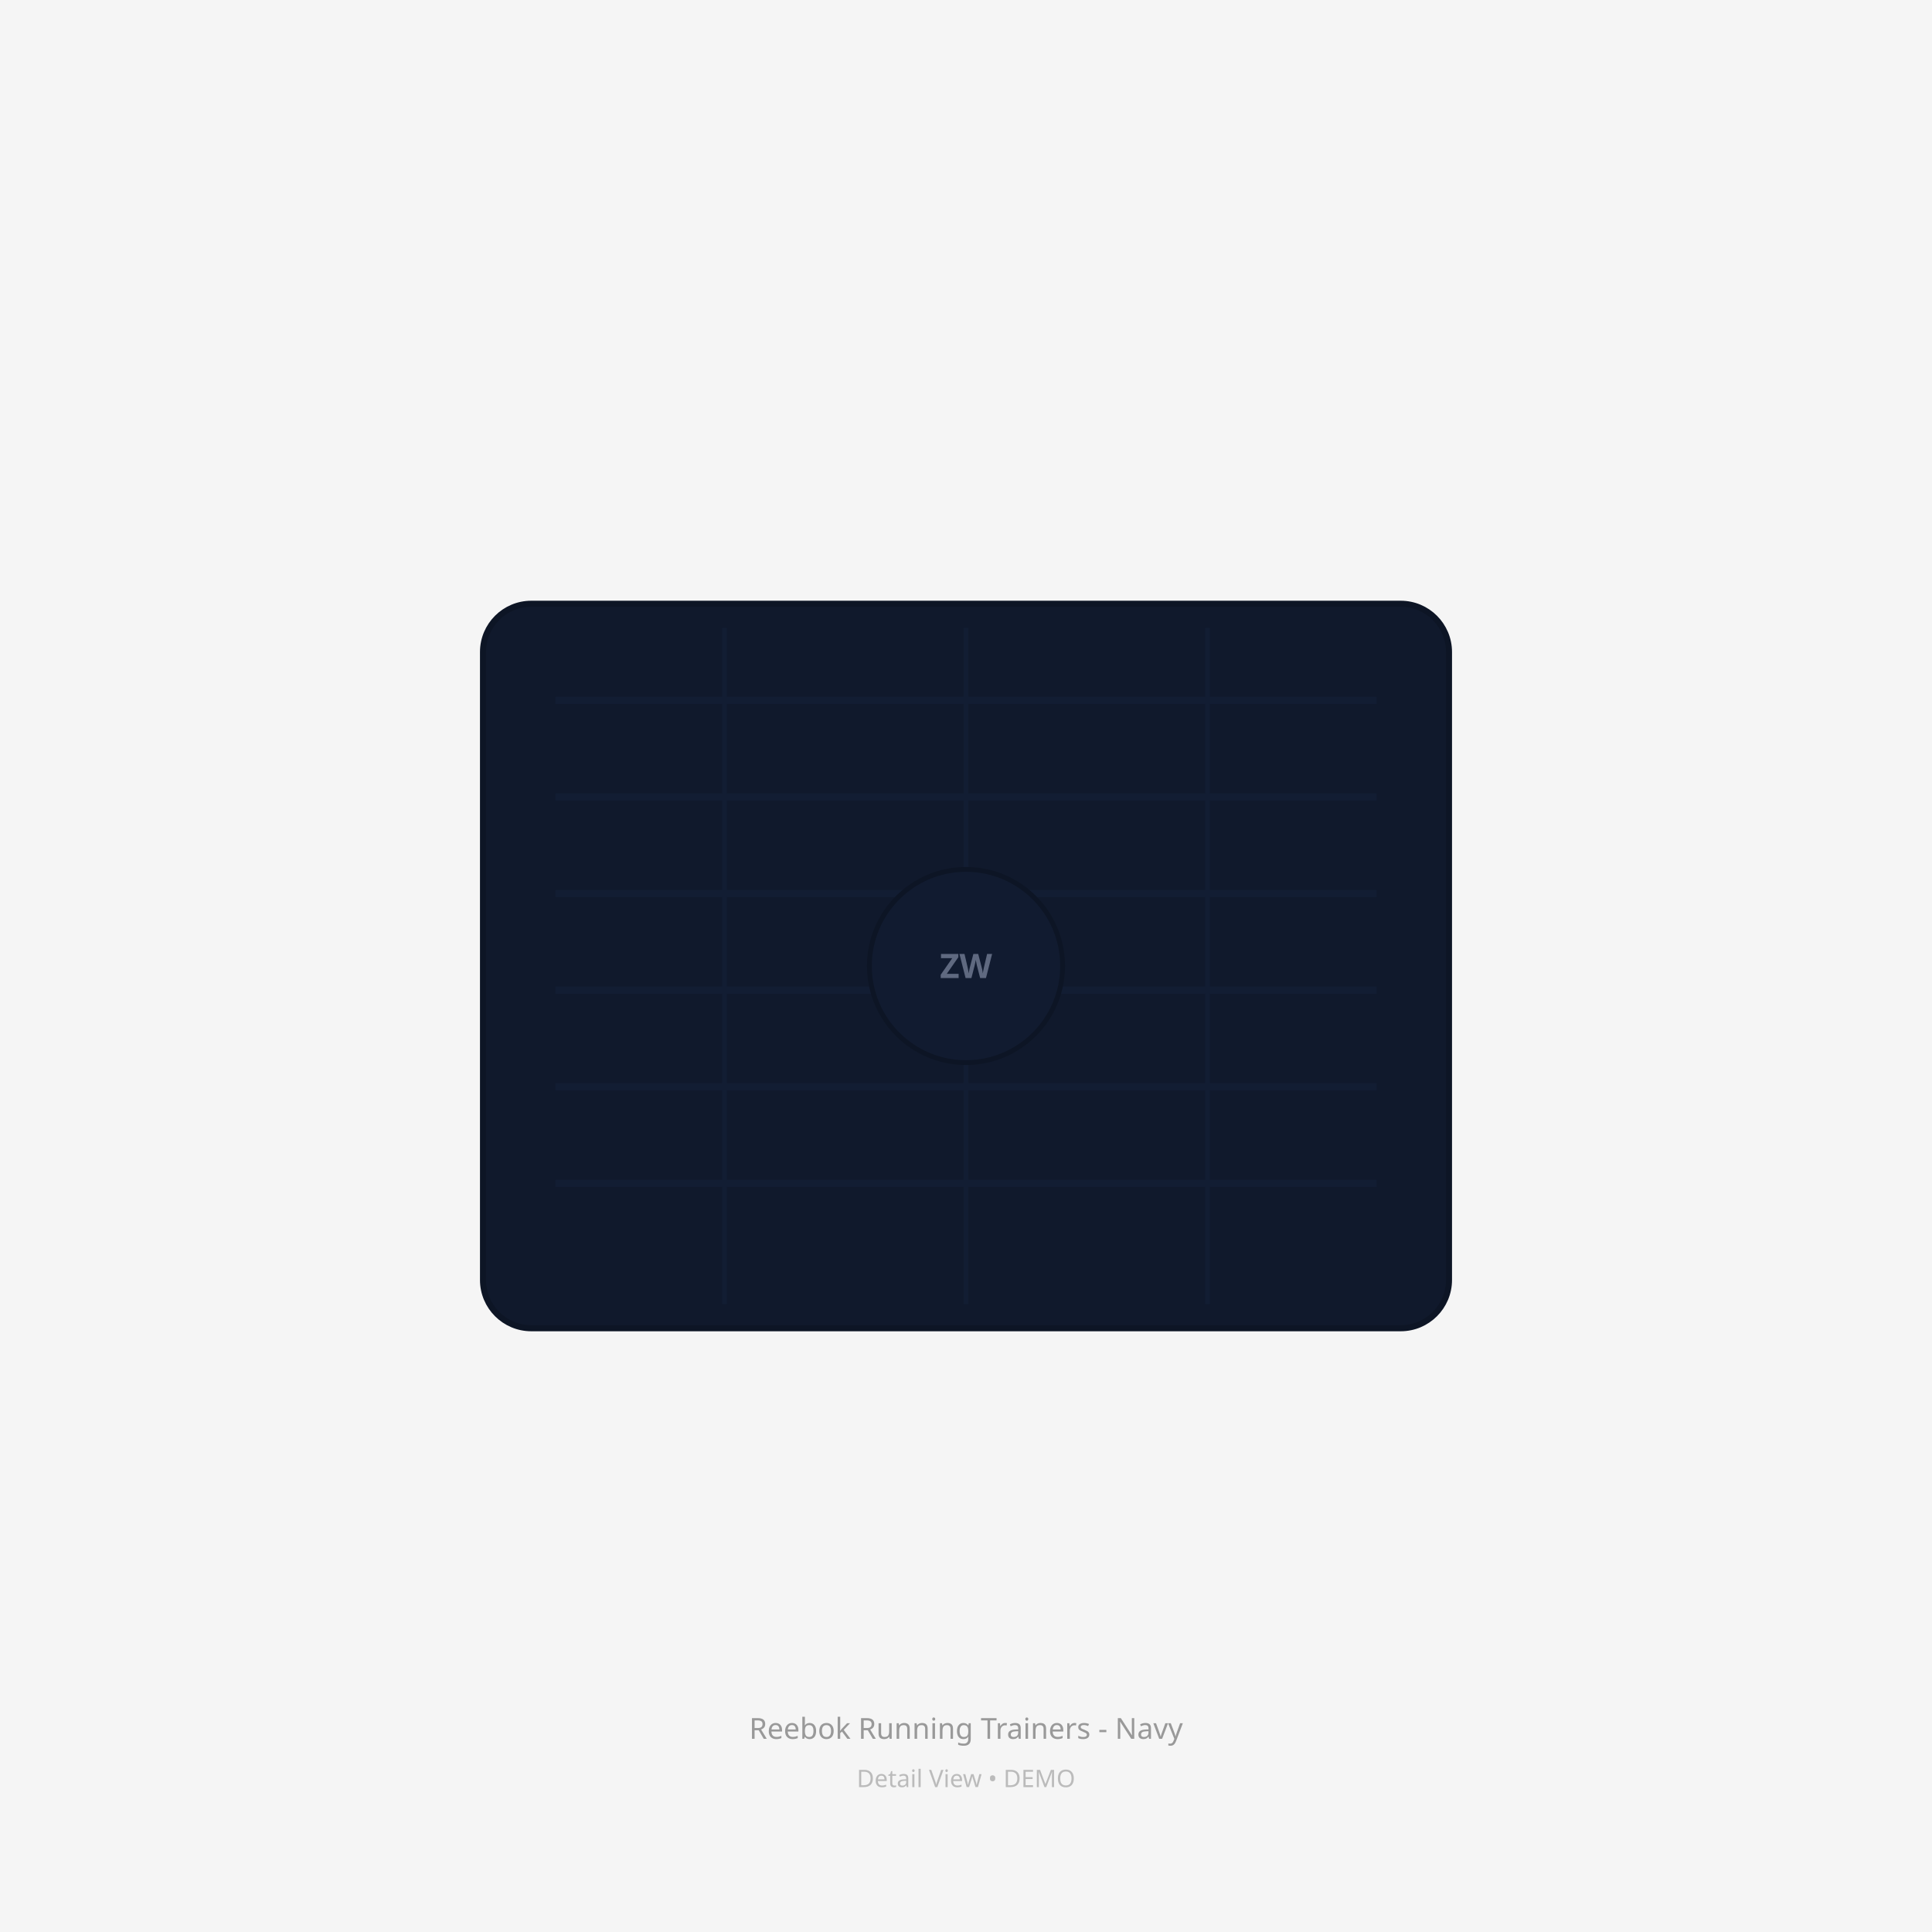
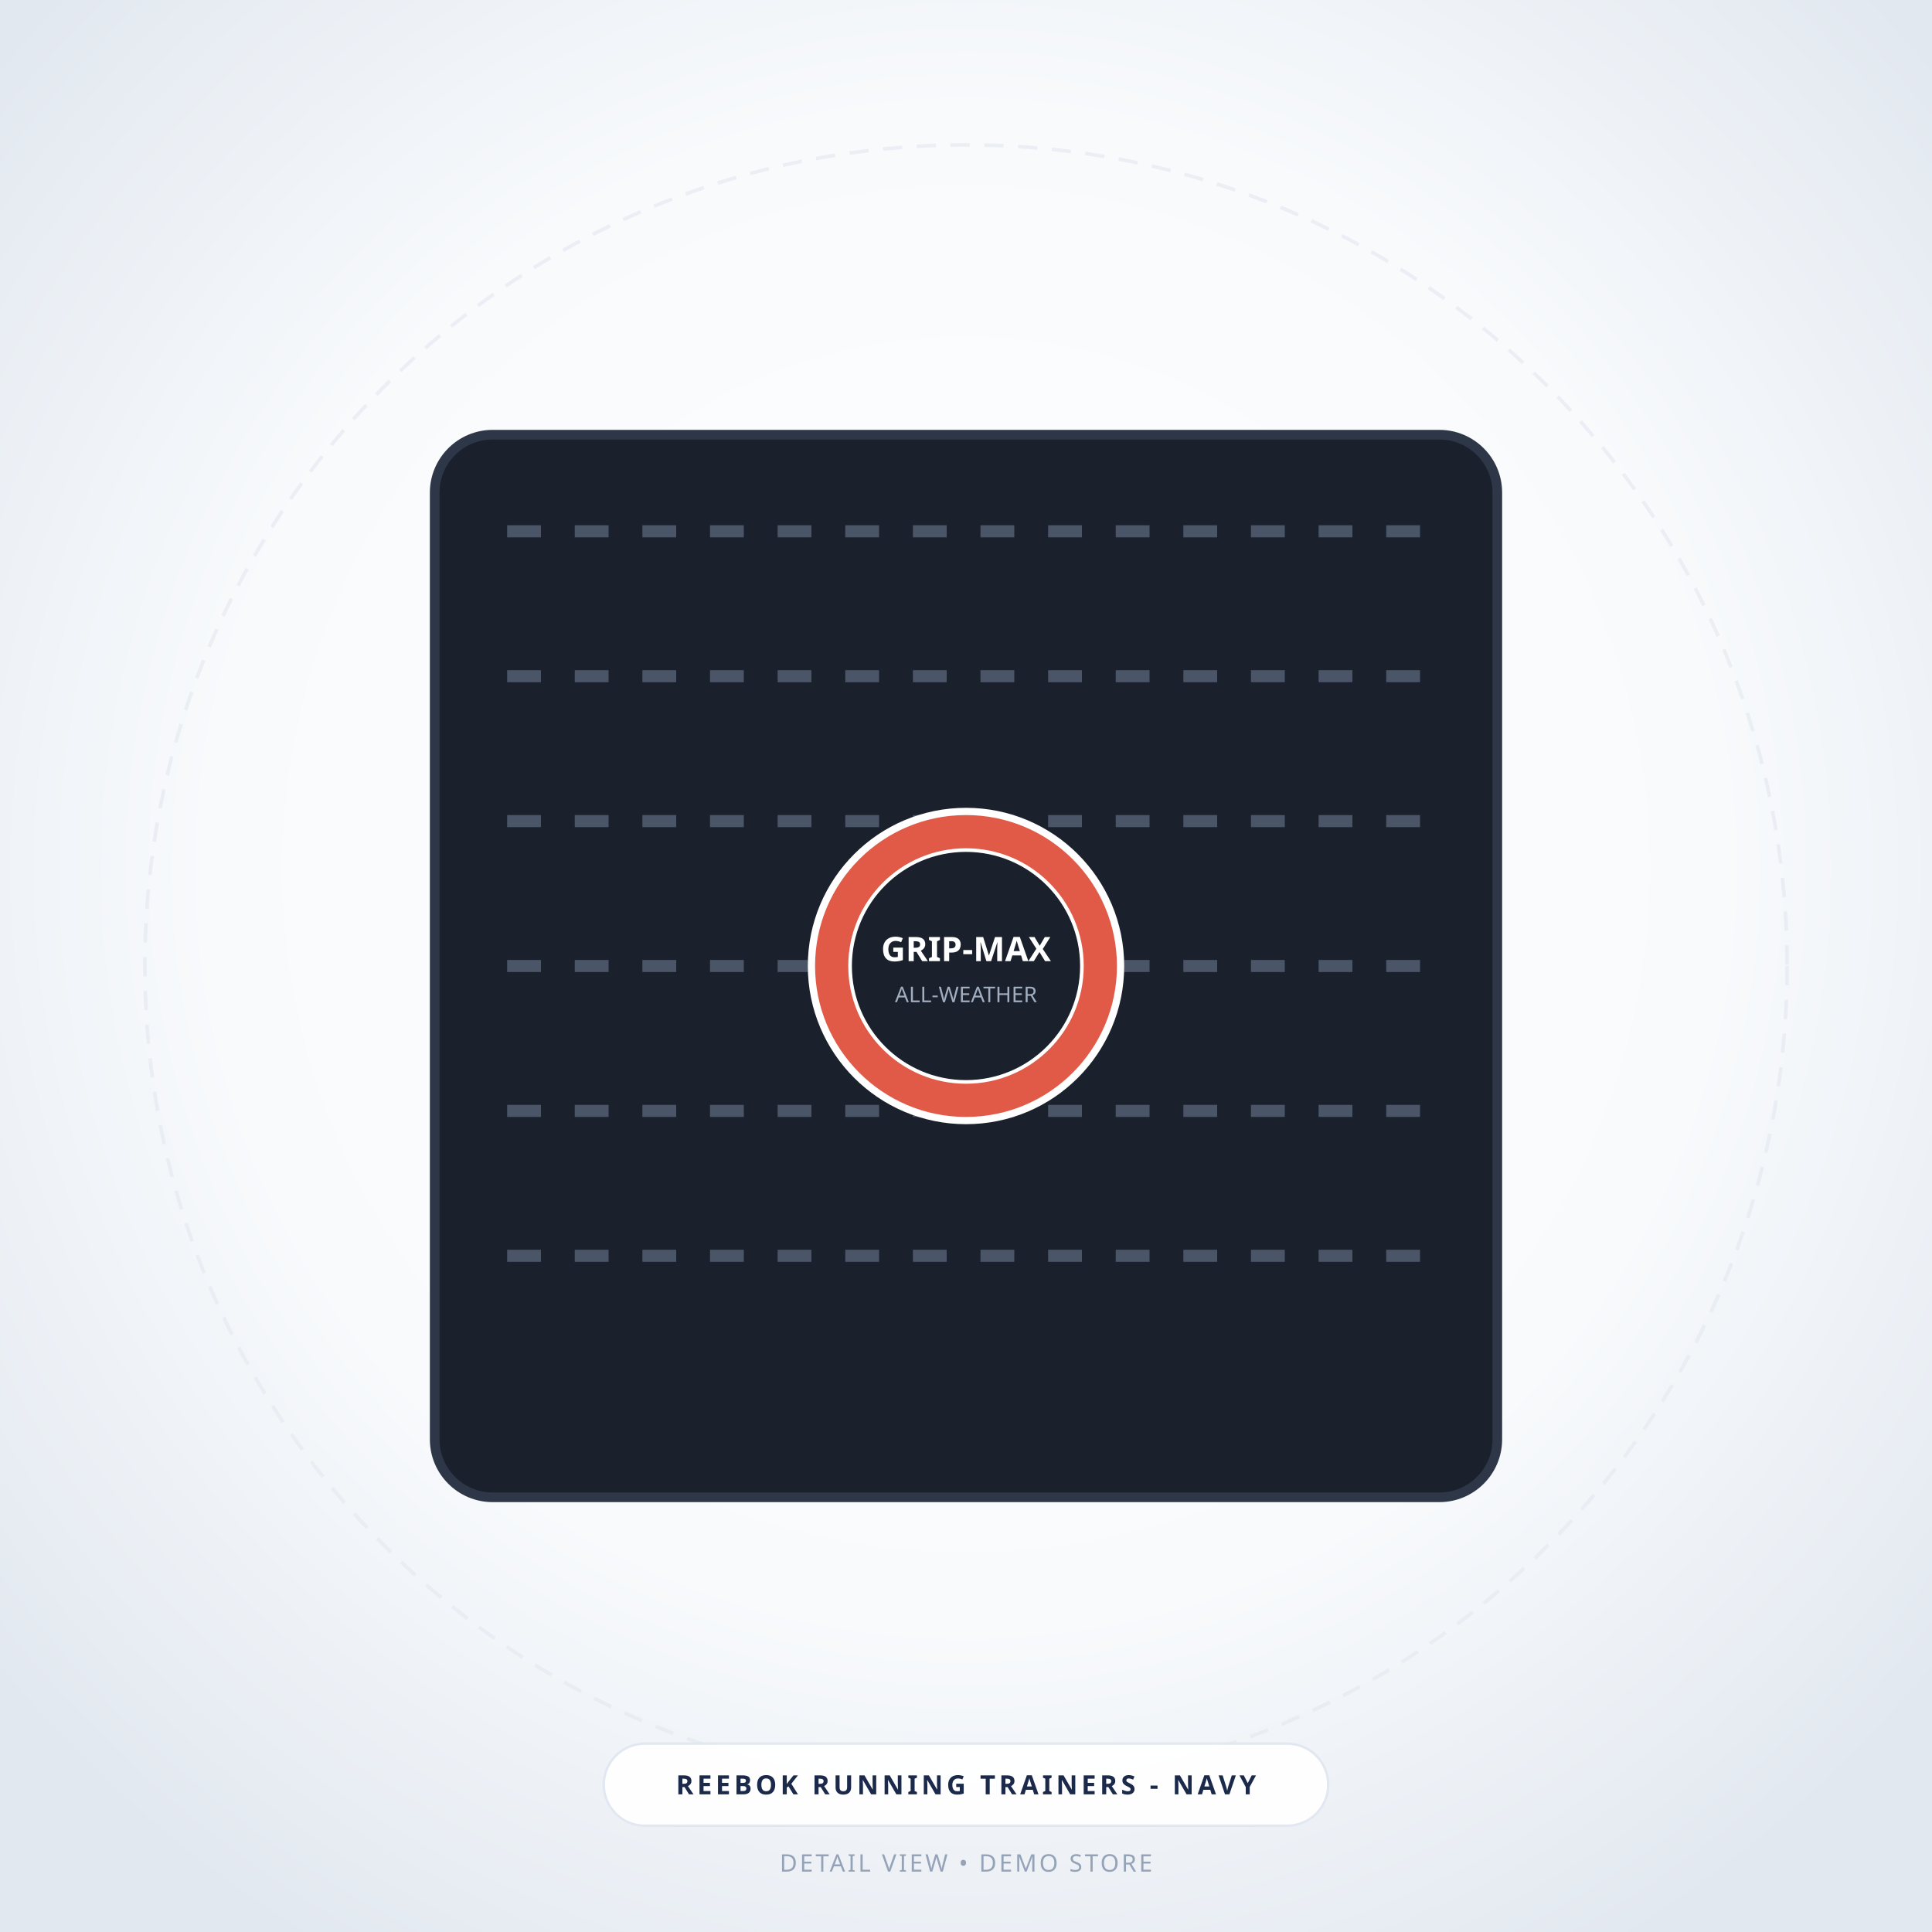
<svg xmlns="http://www.w3.org/2000/svg" viewBox="0 0 800 800" width="800" height="800">
-   <rect width="800" height="800" fill="#F5F5F5" />
-   <rect x="200" y="250" width="400" height="300" rx="20" fill="#10192c" stroke="#0d1525" stroke-width="2.5" />
-   <line x1="230" y1="290" x2="570" y2="290" stroke="#121d33" stroke-width="3" />
-   <line x1="230" y1="330" x2="570" y2="330" stroke="#121d33" stroke-width="3" />
-   <line x1="230" y1="370" x2="570" y2="370" stroke="#121d33" stroke-width="3" />
-   <line x1="230" y1="410" x2="570" y2="410" stroke="#121d33" stroke-width="3" />
-   <line x1="230" y1="450" x2="570" y2="450" stroke="#121d33" stroke-width="3" />
-   <line x1="230" y1="490" x2="570" y2="490" stroke="#121d33" stroke-width="3" />
-   <line x1="300" y1="260" x2="300" y2="540" stroke="#121d33" stroke-width="2" />
-   <line x1="400" y1="260" x2="400" y2="540" stroke="#121d33" stroke-width="2" />
-   <line x1="500" y1="260" x2="500" y2="540" stroke="#121d33" stroke-width="2" />
-   <circle cx="400" cy="400" r="40" fill="#111b30" stroke="#0d1525" stroke-width="2" />
-   <text x="400" y="405" text-anchor="middle" font-size="14" fill="#5f6980" font-family="sans-serif" font-weight="bold">ZW</text>
-   <text x="400" y="720" text-anchor="middle" font-size="12" fill="#999" font-family="sans-serif">Reebok Running Trainers - Navy</text>
-   <text x="400" y="740" text-anchor="middle" font-size="10" fill="#BBB" font-family="sans-serif">Detail View • DEMO</text>
+   <defs>
+     <radialGradient id="studio-bg" cx="50%" cy="45%" r="65%">
+       <stop offset="0%" stop-color="#FFFFFF" />
+       <stop offset="60%" stop-color="#F8FAFC" />
+       <stop offset="100%" stop-color="#E2E8F0" />
+     </radialGradient>
+     <filter id="shadow-filter" x="-20%" y="-20%" width="140%" height="140%">
+       <feGaussianBlur stdDeviation="10" />
+     </filter>
+   </defs>
+   <rect width="800" height="800" fill="url(#studio-bg)" />
+   <circle cx="400" cy="400" r="340" fill="none" stroke="#E2E8F0" stroke-width="1.5" stroke-dasharray="8,6" opacity="0.6" />
+   <rect x="180" y="180" width="440" height="440" rx="24" fill="#1A202C" stroke="#2D3748" stroke-width="4" />
+   <line x1="210" y1="220" x2="590" y2="220" stroke="#4A5568" stroke-width="5" stroke-dasharray="14,14" />
+   <line x1="210" y1="280" x2="590" y2="280" stroke="#4A5568" stroke-width="5" stroke-dasharray="14,14" />
+   <line x1="210" y1="340" x2="590" y2="340" stroke="#4A5568" stroke-width="5" stroke-dasharray="14,14" />
+   <line x1="210" y1="400" x2="590" y2="400" stroke="#4A5568" stroke-width="5" stroke-dasharray="14,14" />
+   <line x1="210" y1="460" x2="590" y2="460" stroke="#4A5568" stroke-width="5" stroke-dasharray="14,14" />
+   <line x1="210" y1="520" x2="590" y2="520" stroke="#4A5568" stroke-width="5" stroke-dasharray="14,14" />
+   <circle cx="400" cy="400" r="64" fill="#E05A47" stroke="#FFFFFF" stroke-width="3" />
+   <circle cx="400" cy="400" r="48" fill="#1A202C" stroke="#FFFFFF" stroke-width="1.5" />
+   <text x="400" y="398" text-anchor="middle" font-size="14" font-weight="bold" fill="#FFFFFF" font-family="sans-serif">GRIP-MAX</text>
+   <text x="400" y="415" text-anchor="middle" font-size="9" fill="#A0AEC0" font-family="sans-serif">ALL-WEATHER</text>
+   <rect x="250" y="722" width="300" height="34" rx="17" fill="#FFFFFF" stroke="#E2E8F0" stroke-width="1" opacity="0.95" />
+   <text x="400" y="743" text-anchor="middle" font-size="11" font-weight="bold" fill="#1B2A4A" letter-spacing="1.5" font-family="sans-serif">REEBOK RUNNING TRAINERS - NAVY</text>
+   <text x="400" y="775" text-anchor="middle" font-size="10" fill="#94A3B8" letter-spacing="1" font-family="sans-serif">DETAIL VIEW • DEMO STORE</text>
</svg>
